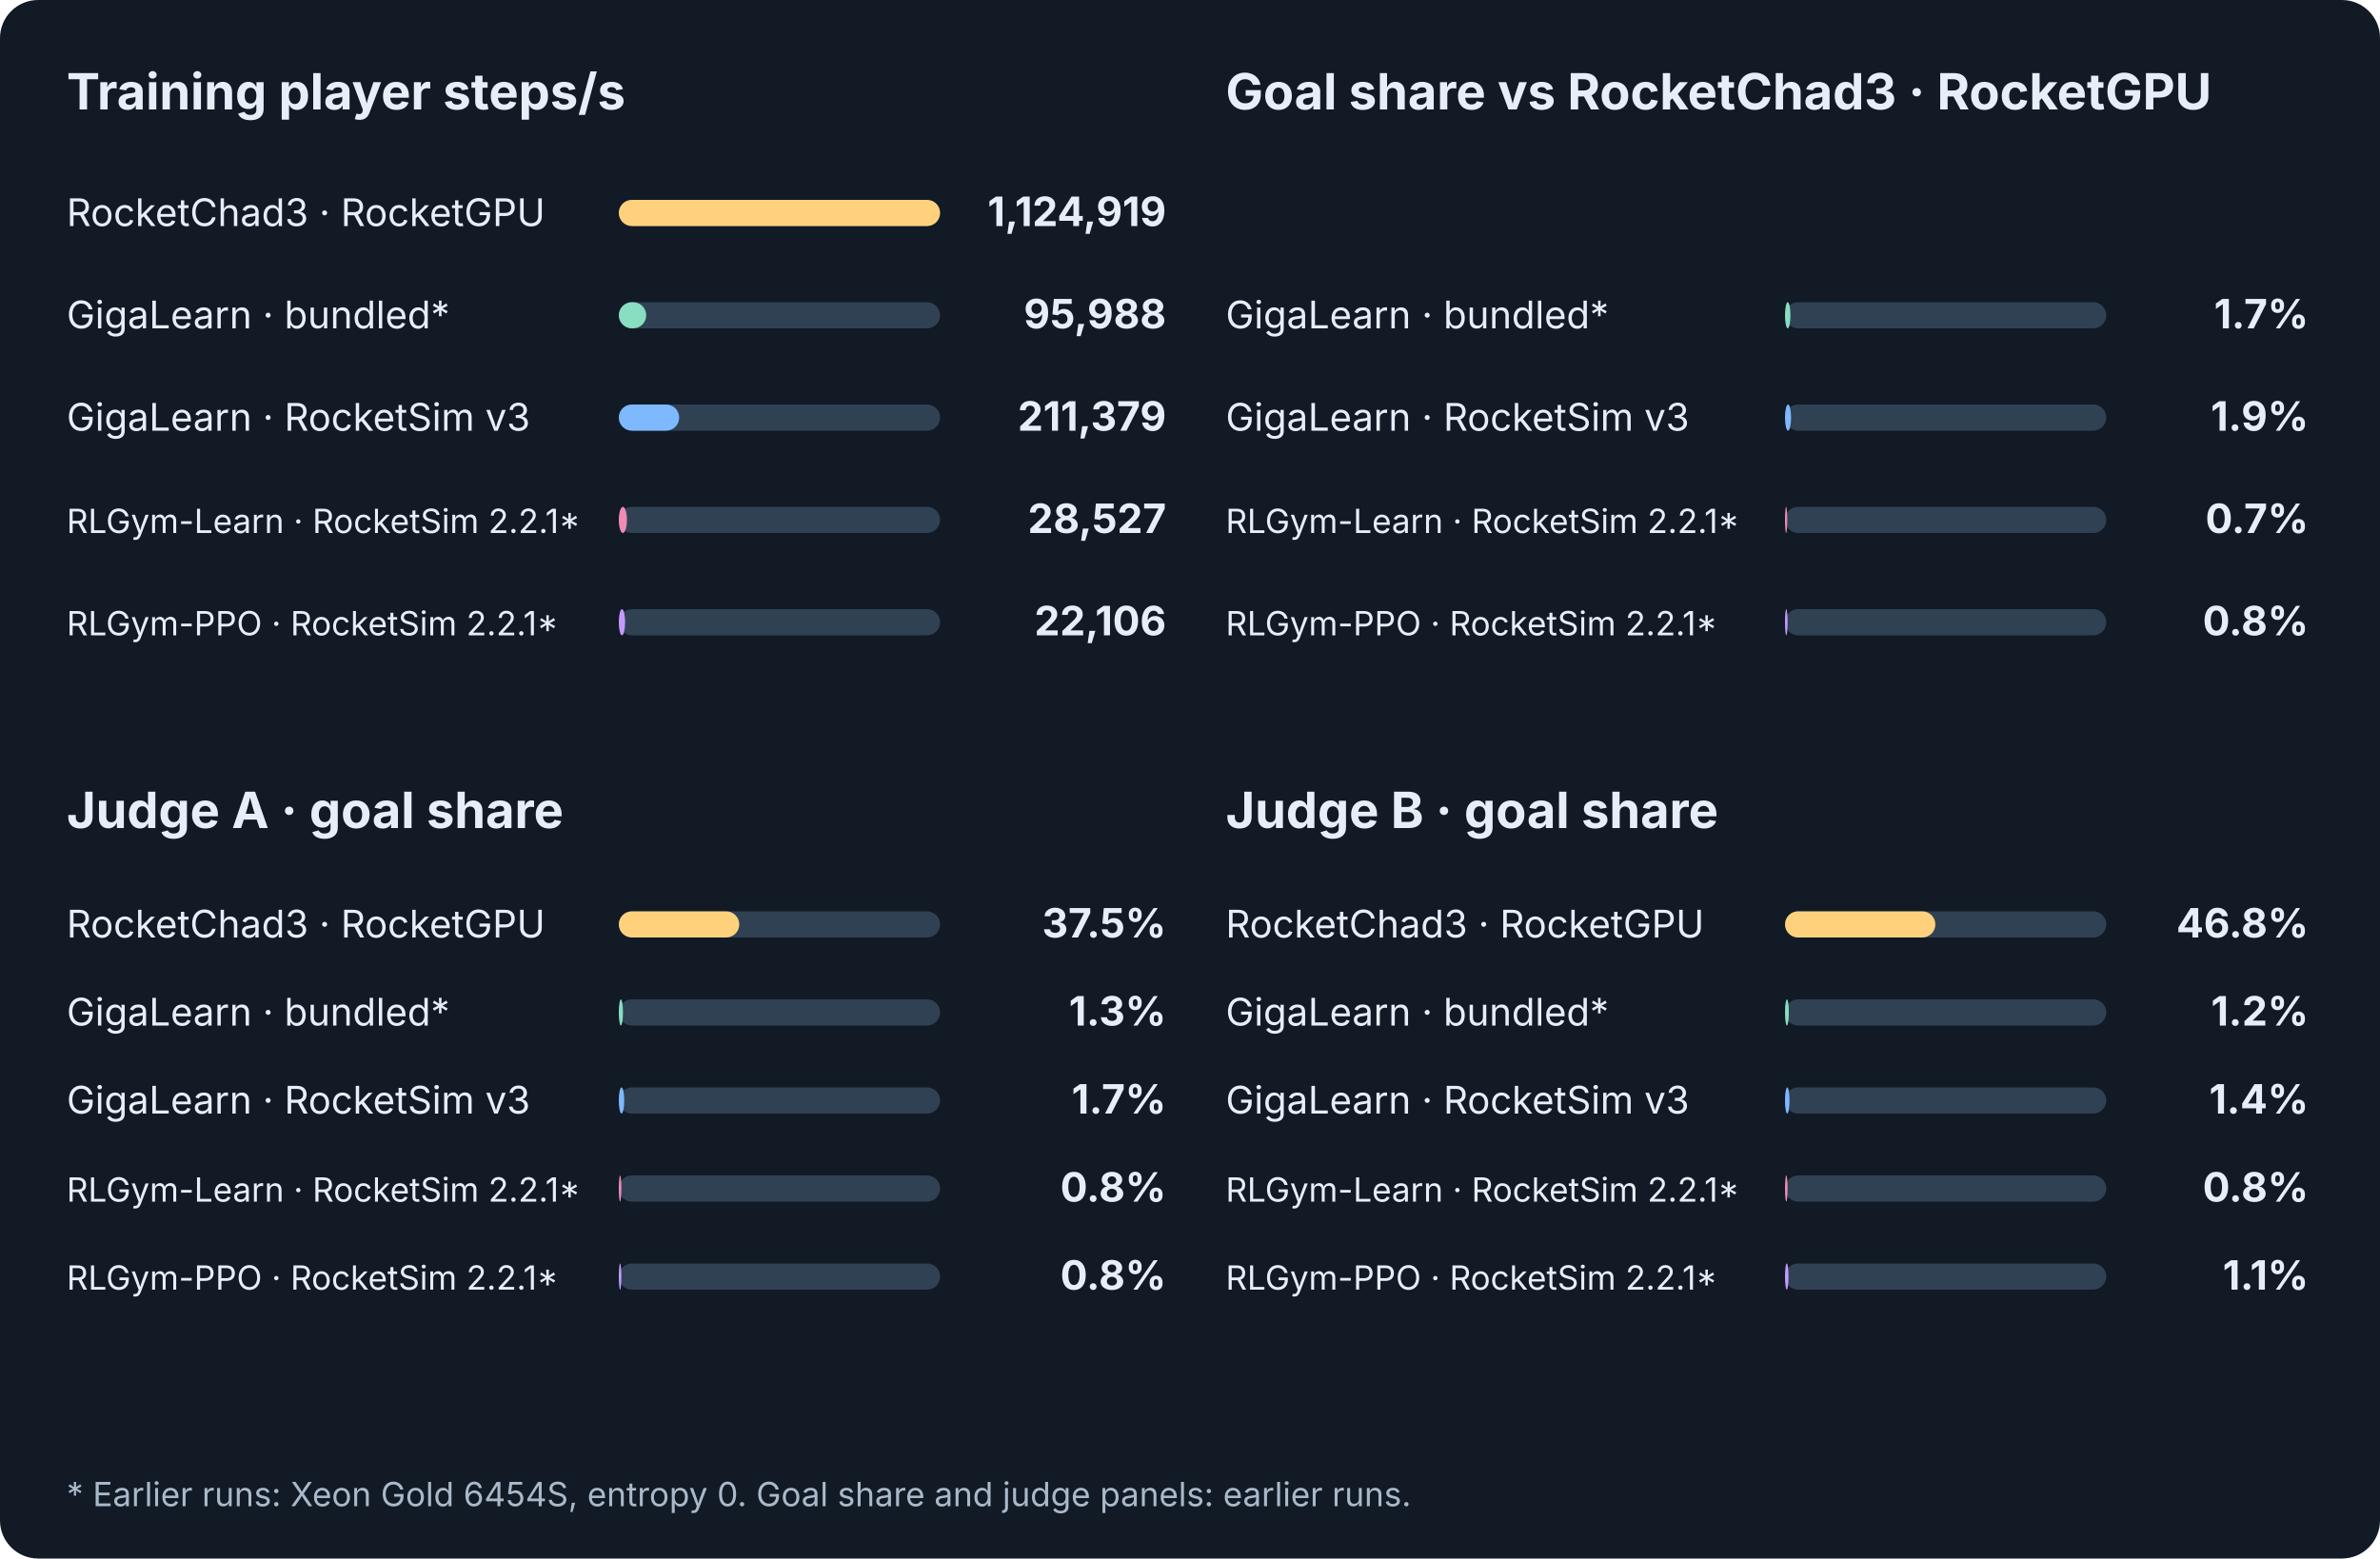
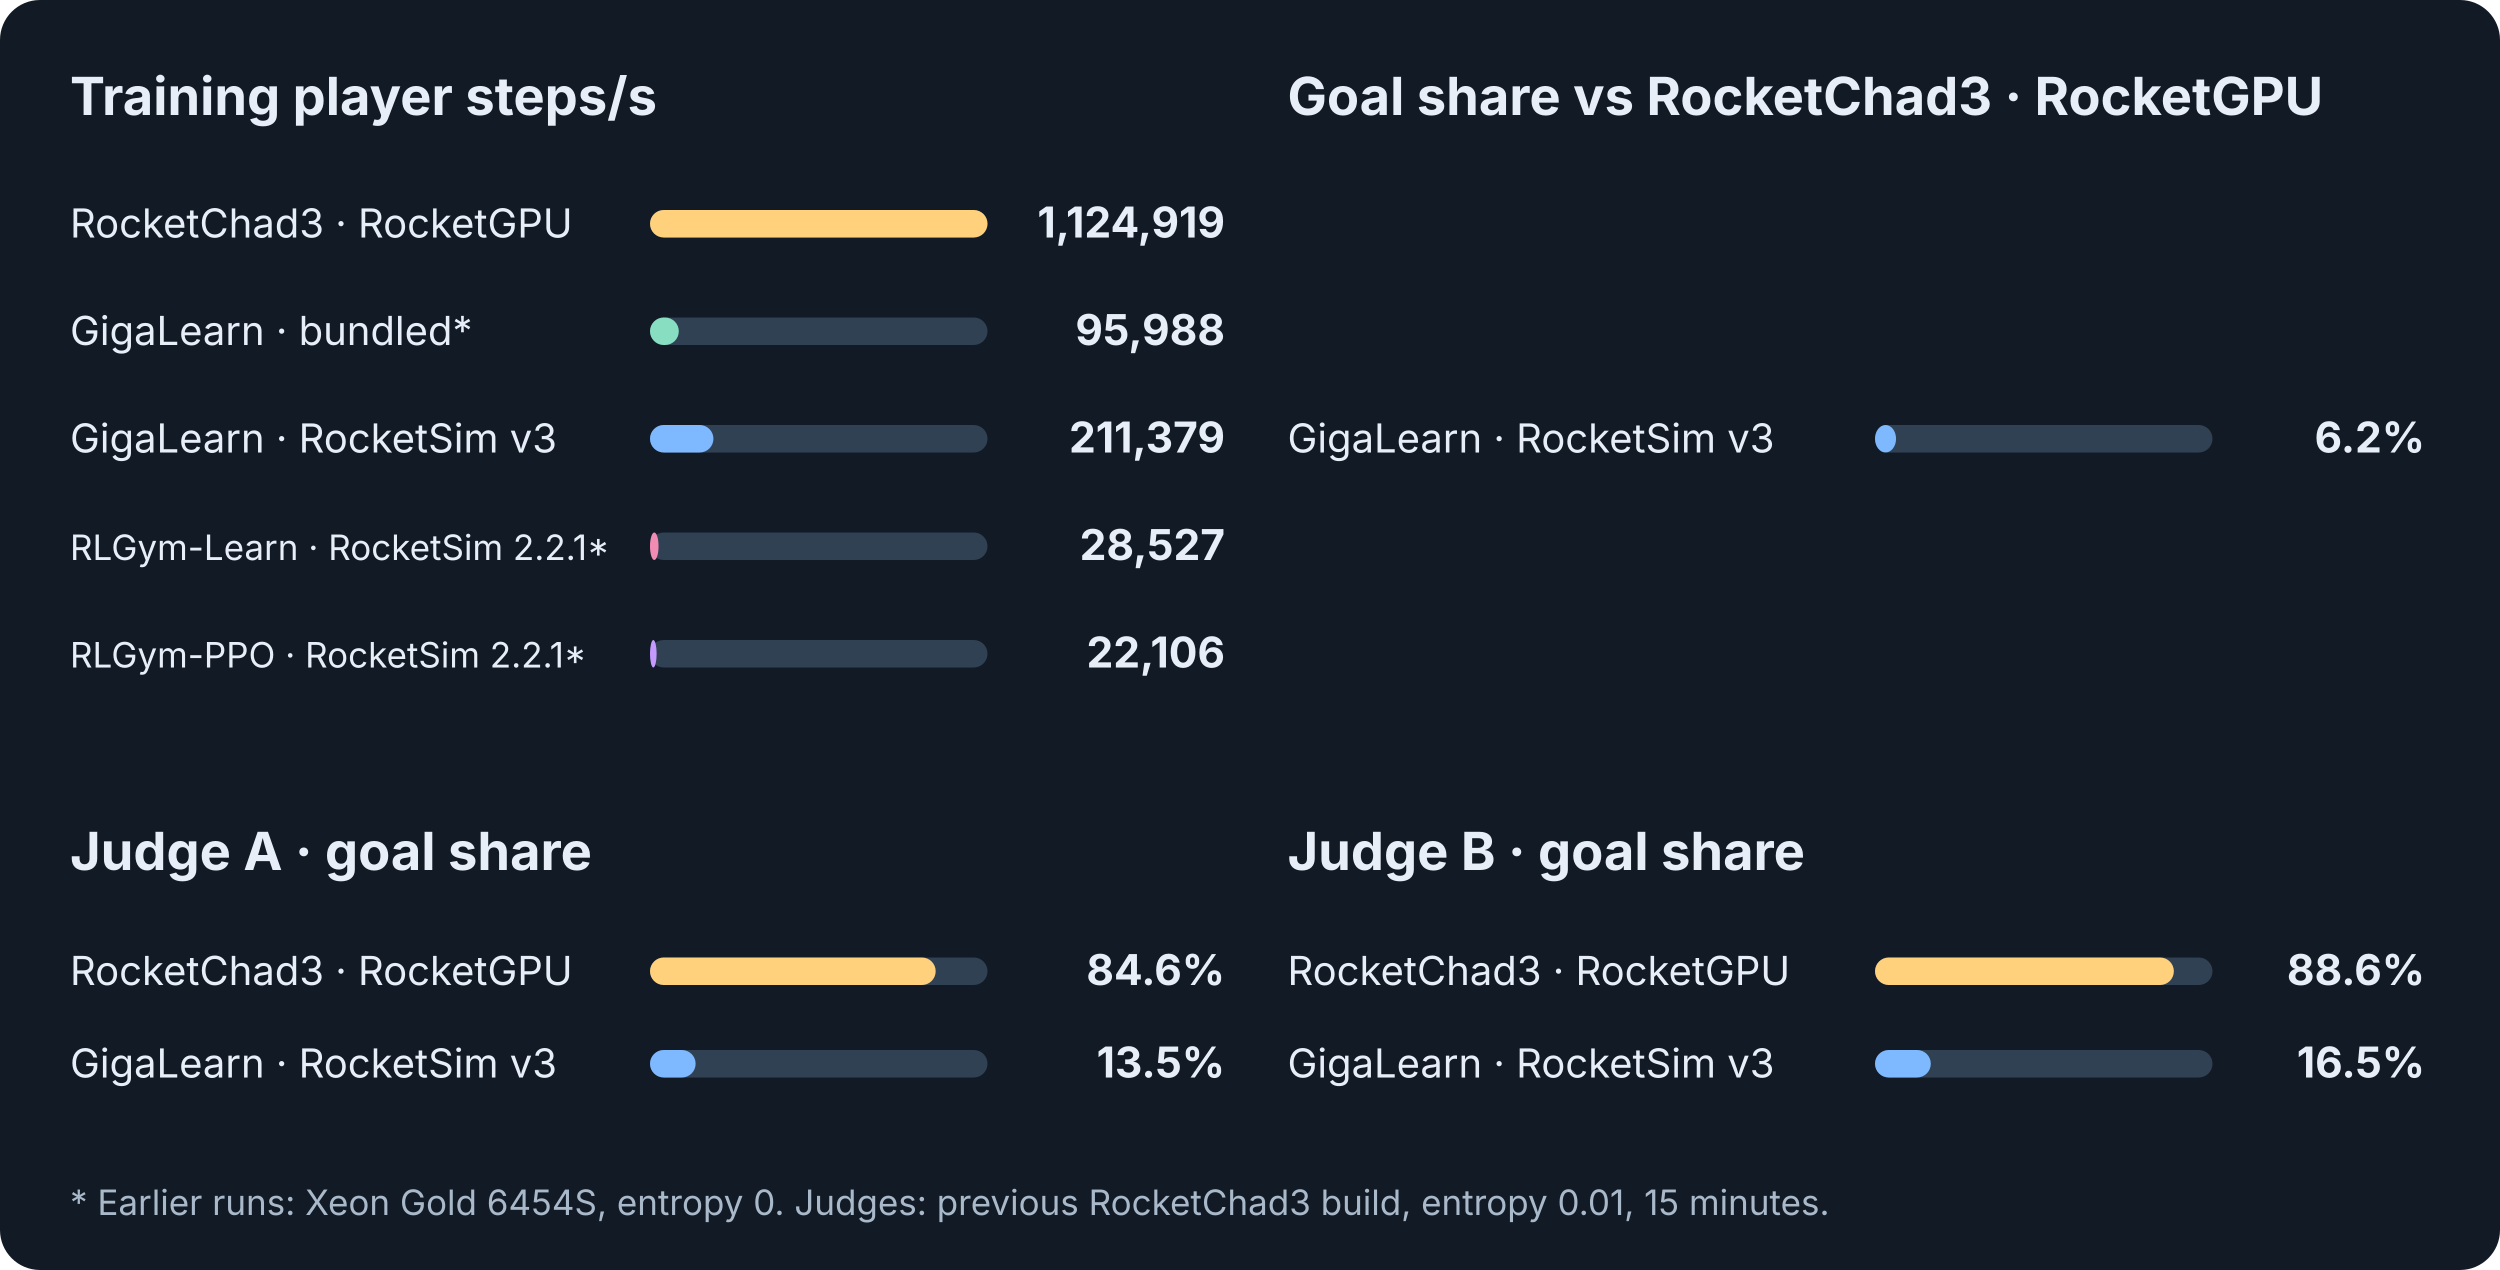
- <svg xmlns="http://www.w3.org/2000/svg" viewBox="0 0 1000 655" role="img">
+ <svg xmlns="http://www.w3.org/2000/svg" viewBox="0 0 1000 508" role="img">
  <style>text{font-family:-apple-system,BlinkMacSystemFont,Segoe UI,sans-serif;fill:#e8eef7}.muted{fill:#a9b9ca}.heading{font-size:21px;font-weight:650}.label{font-size:16px}.number{font-size:17px;font-weight:650}.gridline{stroke:#304154;stroke-dasharray:4 8}svg text.axis{fill:#a9b9ca}</style>
-   <rect width="1000" height="655" rx="16" fill="#111a25" />
+   <rect width="1000" height="508" rx="16" fill="#111a25" />
  <text x="28" y="46" class="heading">Training player steps/s</text>
  <text x="515" y="46" class="heading">Goal share vs RocketChad3 · RocketGPU</text>
  <text x="28" y="95" class="label">RocketChad3 · RocketGPU</text>
  <rect x="260" y="84" width="135" height="11" rx="5.5" fill="#304154" />
  <rect x="260" y="84" width="135.00" height="11" rx="5.5" fill="#ffd17c" />
  <text x="490" y="95" class="number" text-anchor="end">1,124,919</text>
  <text x="28" y="138" class="label">GigaLearn · bundled*</text>
  <rect x="260" y="127" width="135" height="11" rx="5.5" fill="#304154" />
  <rect x="260" y="127" width="11.52" height="11" rx="5.5" fill="#87dec1" />
  <text x="490" y="138" class="number" text-anchor="end">95,988</text>
-   <text x="515" y="138" class="label">GigaLearn · bundled*</text>
-   <rect x="750" y="127" width="135" height="11" rx="5.5" fill="#304154" />
-   <rect x="750" y="127" width="2.29" height="11" rx="5.5" fill="#87dec1" />
-   <text x="970" y="138" class="number" text-anchor="end">1.7%</text>
  <text x="28" y="181" class="label">GigaLearn · RocketSim v3</text>
  <rect x="260" y="170" width="135" height="11" rx="5.5" fill="#304154" />
  <rect x="260" y="170" width="25.37" height="11" rx="5.5" fill="#7eb8ff" />
  <text x="490" y="181" class="number" text-anchor="end">211,379</text>
  <text x="515" y="181" class="label">GigaLearn · RocketSim v3</text>
  <rect x="750" y="170" width="135" height="11" rx="5.5" fill="#304154" />
-   <rect x="750" y="170" width="2.56" height="11" rx="5.5" fill="#7eb8ff" />
-   <text x="970" y="181" class="number" text-anchor="end">1.9%</text>
+   <rect x="750" y="170" width="8.42" height="11" rx="5.5" fill="#7eb8ff" />
+   <text x="970" y="181" class="number" text-anchor="end">6.2%</text>
  <text x="28" y="224" class="label" style="font-size:14px">RLGym-Learn · RocketSim 2.2.1*</text>
  <rect x="260" y="213" width="135" height="11" rx="5.5" fill="#304154" />
  <rect x="260" y="213" width="3.42" height="11" rx="5.5" fill="#f08bb4" />
  <text x="490" y="224" class="number" text-anchor="end">28,527</text>
-   <text x="515" y="224" class="label" style="font-size:14px">RLGym-Learn · RocketSim 2.2.1*</text>
-   <rect x="750" y="213" width="135" height="11" rx="5.5" fill="#304154" />
-   <rect x="750" y="213" width="0.94" height="11" rx="5.5" fill="#f08bb4" />
-   <text x="970" y="224" class="number" text-anchor="end">0.7%</text>
  <text x="28" y="267" class="label" style="font-size:14px">RLGym-PPO · RocketSim 2.2.1*</text>
  <rect x="260" y="256" width="135" height="11" rx="5.5" fill="#304154" />
  <rect x="260" y="256" width="2.65" height="11" rx="5.5" fill="#c59aff" />
  <text x="490" y="267" class="number" text-anchor="end">22,106</text>
-   <text x="515" y="267" class="label" style="font-size:14px">RLGym-PPO · RocketSim 2.2.1*</text>
-   <rect x="750" y="256" width="135" height="11" rx="5.5" fill="#304154" />
-   <rect x="750" y="256" width="1.08" height="11" rx="5.5" fill="#c59aff" />
-   <text x="970" y="267" class="number" text-anchor="end">0.8%</text>
  <text x="28" y="348" class="heading">Judge A · goal share</text>
-   <text x="515" y="348" class="heading">Judge B · goal share</text>
  <text x="28" y="394" class="label">RocketChad3 · RocketGPU</text>
  <rect x="260" y="383" width="135" height="11" rx="5.5" fill="#304154" />
-   <rect x="260" y="383" width="50.62" height="11" rx="5.5" fill="#ffd17c" />
-   <text x="490" y="394" class="number" text-anchor="end">37.5%</text>
+   <rect x="260" y="383" width="114.27" height="11" rx="5.5" fill="#ffd17c" />
+   <text x="490" y="394" class="number" text-anchor="end">84.6%</text>
+   <text x="28" y="431" class="label">GigaLearn · RocketSim v3</text>
+   <rect x="260" y="420" width="135" height="11" rx="5.5" fill="#304154" />
+   <rect x="260" y="420" width="18.25" height="11" rx="5.5" fill="#7eb8ff" />
+   <text x="490" y="431" class="number" text-anchor="end">13.5%</text>
+   <text x="515" y="348" class="heading">Judge B · goal share</text>
  <text x="515" y="394" class="label">RocketChad3 · RocketGPU</text>
  <rect x="750" y="383" width="135" height="11" rx="5.5" fill="#304154" />
-   <rect x="750" y="383" width="63.18" height="11" rx="5.5" fill="#ffd17c" />
-   <text x="970" y="394" class="number" text-anchor="end">46.8%</text>
-   <text x="28" y="431" class="label">GigaLearn · bundled*</text>
-   <rect x="260" y="420" width="135" height="11" rx="5.5" fill="#304154" />
-   <rect x="260" y="420" width="1.75" height="11" rx="5.5" fill="#87dec1" />
-   <text x="490" y="431" class="number" text-anchor="end">1.3%</text>
-   <text x="515" y="431" class="label">GigaLearn · bundled*</text>
+   <rect x="750" y="383" width="119.54" height="11" rx="5.5" fill="#ffd17c" />
+   <text x="970" y="394" class="number" text-anchor="end">88.6%</text>
+   <text x="515" y="431" class="label">GigaLearn · RocketSim v3</text>
  <rect x="750" y="420" width="135" height="11" rx="5.5" fill="#304154" />
-   <rect x="750" y="420" width="1.62" height="11" rx="5.5" fill="#87dec1" />
-   <text x="970" y="431" class="number" text-anchor="end">1.2%</text>
-   <text x="28" y="468" class="label">GigaLearn · RocketSim v3</text>
-   <rect x="260" y="457" width="135" height="11" rx="5.5" fill="#304154" />
-   <rect x="260" y="457" width="2.29" height="11" rx="5.5" fill="#7eb8ff" />
-   <text x="490" y="468" class="number" text-anchor="end">1.7%</text>
-   <text x="515" y="468" class="label">GigaLearn · RocketSim v3</text>
-   <rect x="750" y="457" width="135" height="11" rx="5.5" fill="#304154" />
-   <rect x="750" y="457" width="1.89" height="11" rx="5.5" fill="#7eb8ff" />
-   <text x="970" y="468" class="number" text-anchor="end">1.4%</text>
-   <text x="28" y="505" class="label" style="font-size:14px">RLGym-Learn · RocketSim 2.2.1*</text>
-   <rect x="260" y="494" width="135" height="11" rx="5.5" fill="#304154" />
-   <rect x="260" y="494" width="1.08" height="11" rx="5.5" fill="#f08bb4" />
-   <text x="490" y="505" class="number" text-anchor="end">0.8%</text>
-   <text x="515" y="505" class="label" style="font-size:14px">RLGym-Learn · RocketSim 2.2.1*</text>
-   <rect x="750" y="494" width="135" height="11" rx="5.5" fill="#304154" />
-   <rect x="750" y="494" width="1.08" height="11" rx="5.5" fill="#f08bb4" />
-   <text x="970" y="505" class="number" text-anchor="end">0.8%</text>
-   <text x="28" y="542" class="label" style="font-size:14px">RLGym-PPO · RocketSim 2.2.1*</text>
-   <rect x="260" y="531" width="135" height="11" rx="5.5" fill="#304154" />
-   <rect x="260" y="531" width="1.08" height="11" rx="5.5" fill="#c59aff" />
-   <text x="490" y="542" class="number" text-anchor="end">0.8%</text>
-   <text x="515" y="542" class="label" style="font-size:14px">RLGym-PPO · RocketSim 2.2.1*</text>
-   <rect x="750" y="531" width="135" height="11" rx="5.5" fill="#304154" />
-   <rect x="750" y="531" width="1.49" height="11" rx="5.5" fill="#c59aff" />
-   <text x="970" y="542" class="number" text-anchor="end">1.1%</text>
-   <text x="28" y="633" class="muted" style="font-size:14px">* Earlier runs: Xeon Gold 6454S, entropy 0. Goal share and judge panels: earlier runs.</text>
+   <rect x="750" y="420" width="22.32" height="11" rx="5.5" fill="#7eb8ff" />
+   <text x="970" y="431" class="number" text-anchor="end">16.5%</text>
+   <text x="28" y="486" class="muted" style="font-size:14px">* Earlier runs: Xeon Gold 6454S, entropy 0. Judges: previous RocketChad3 build, entropy 0.01, 15 minutes.</text>
</svg>
